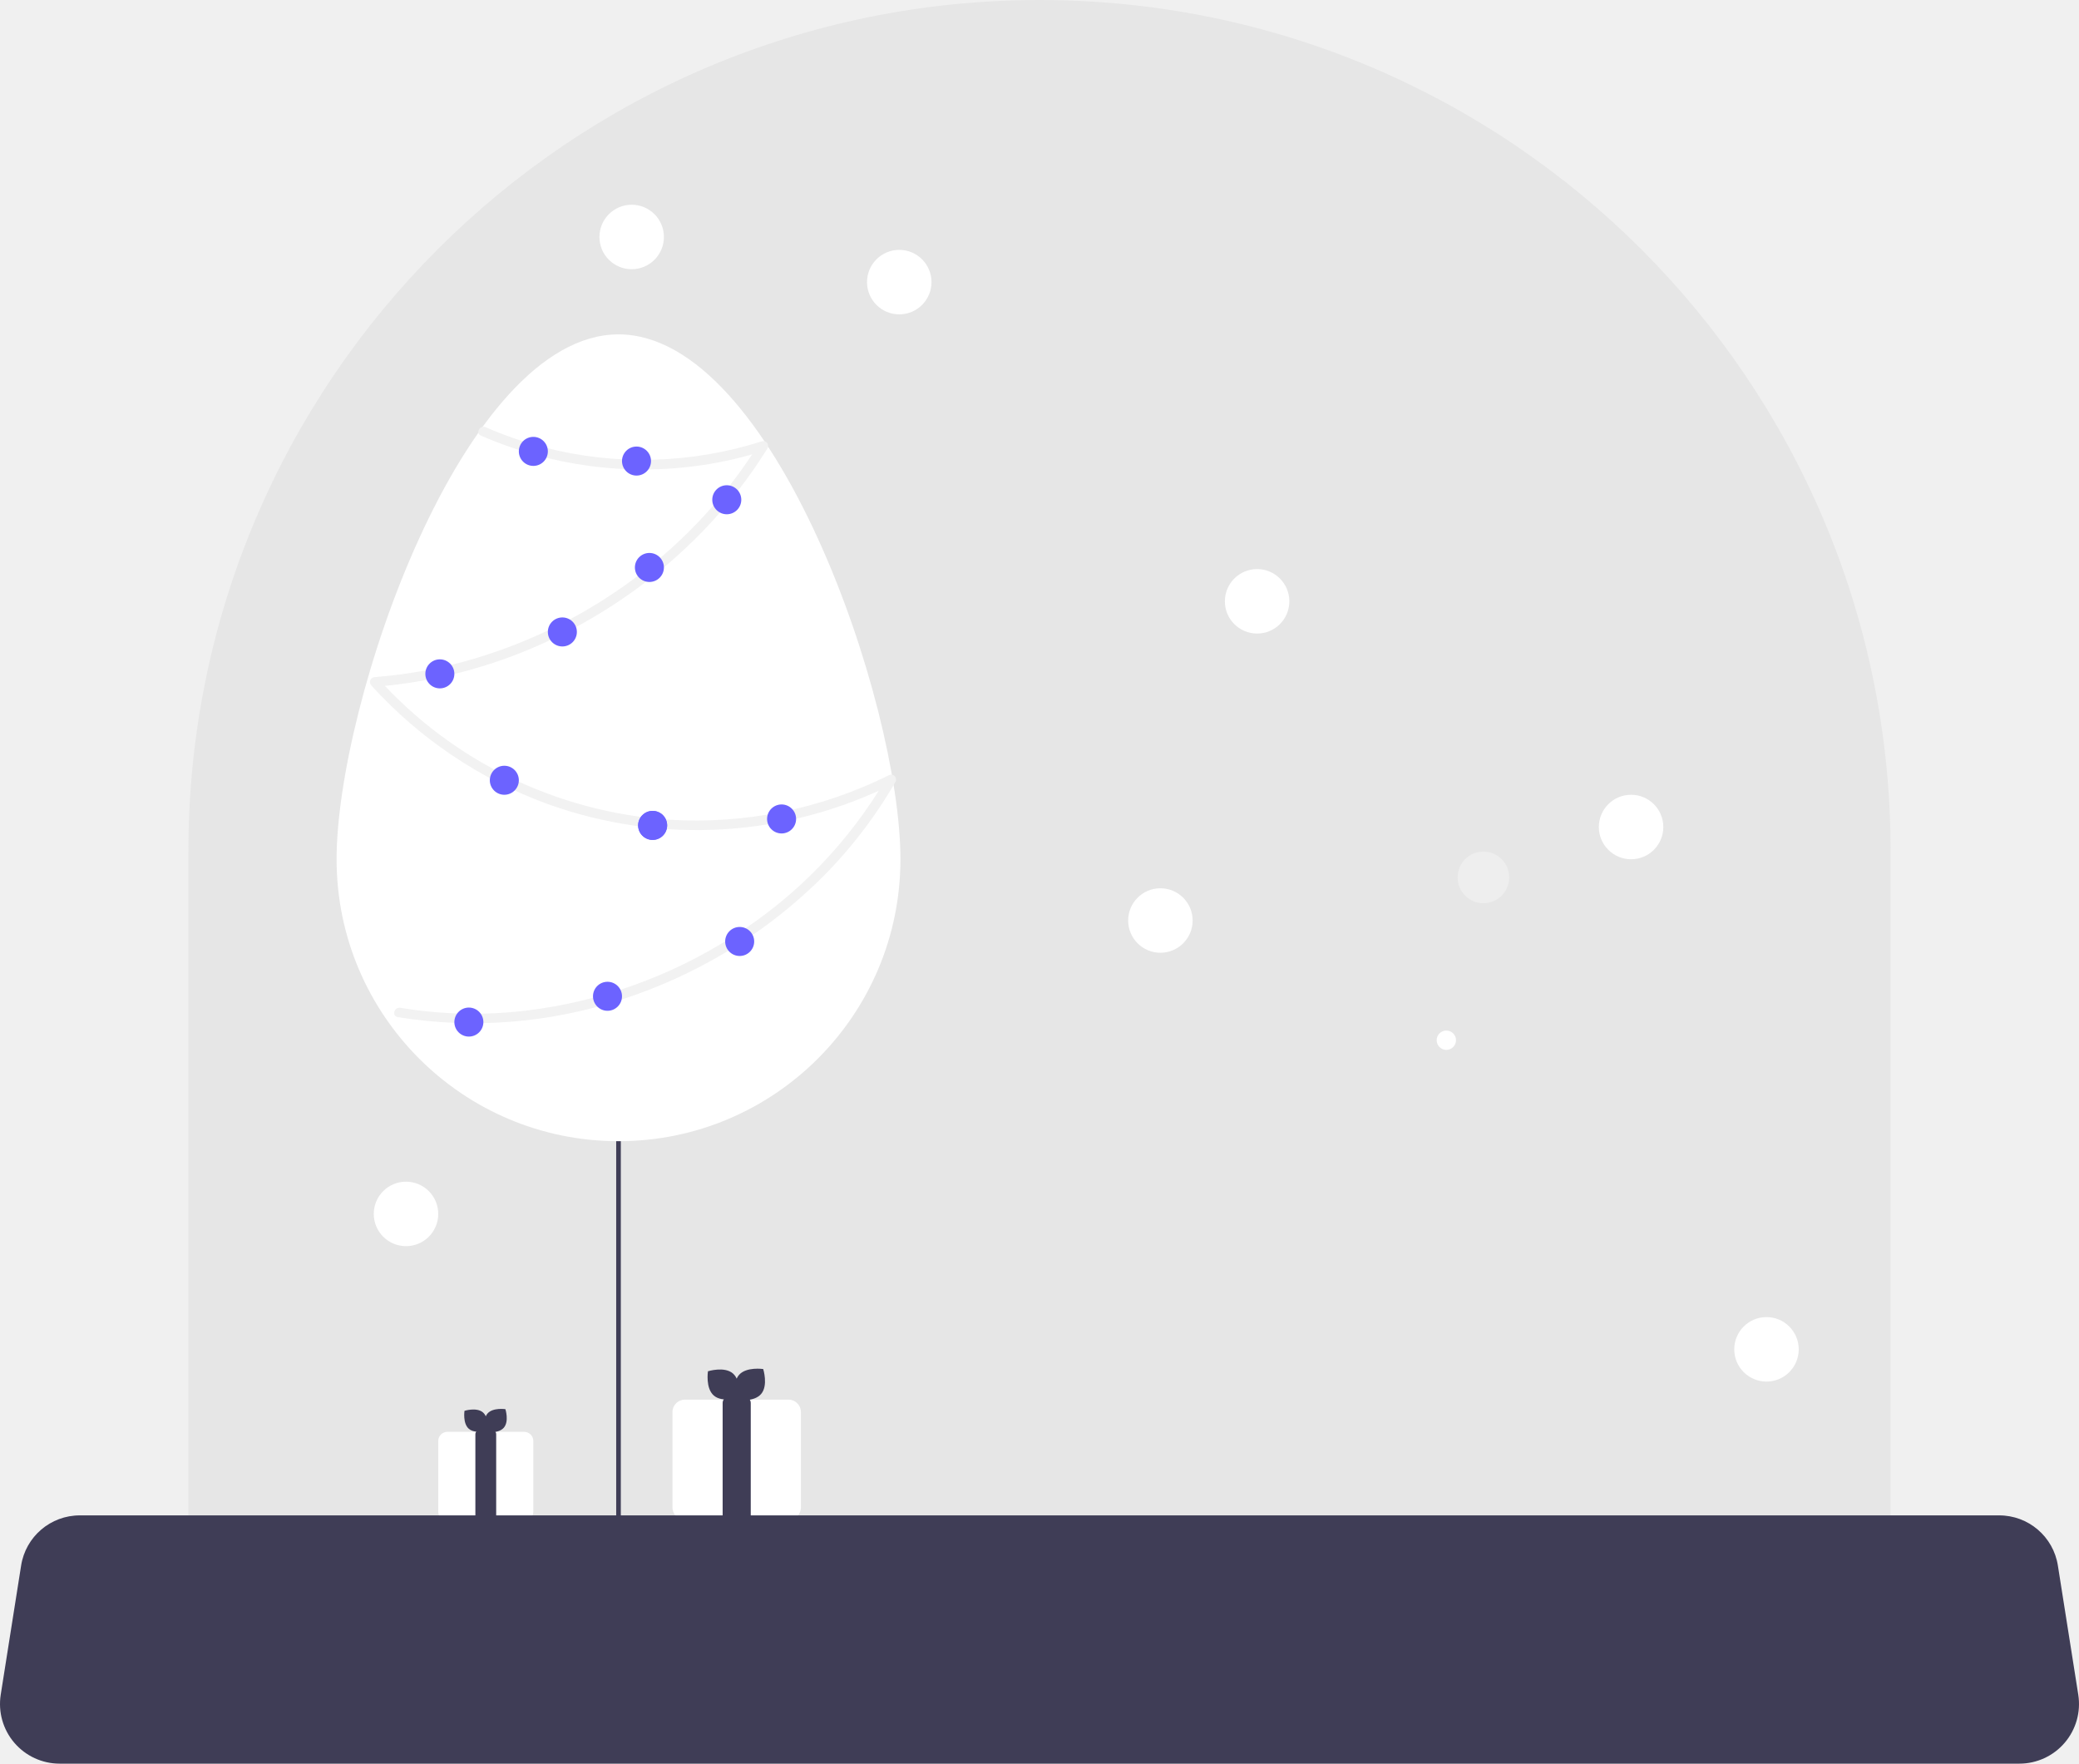
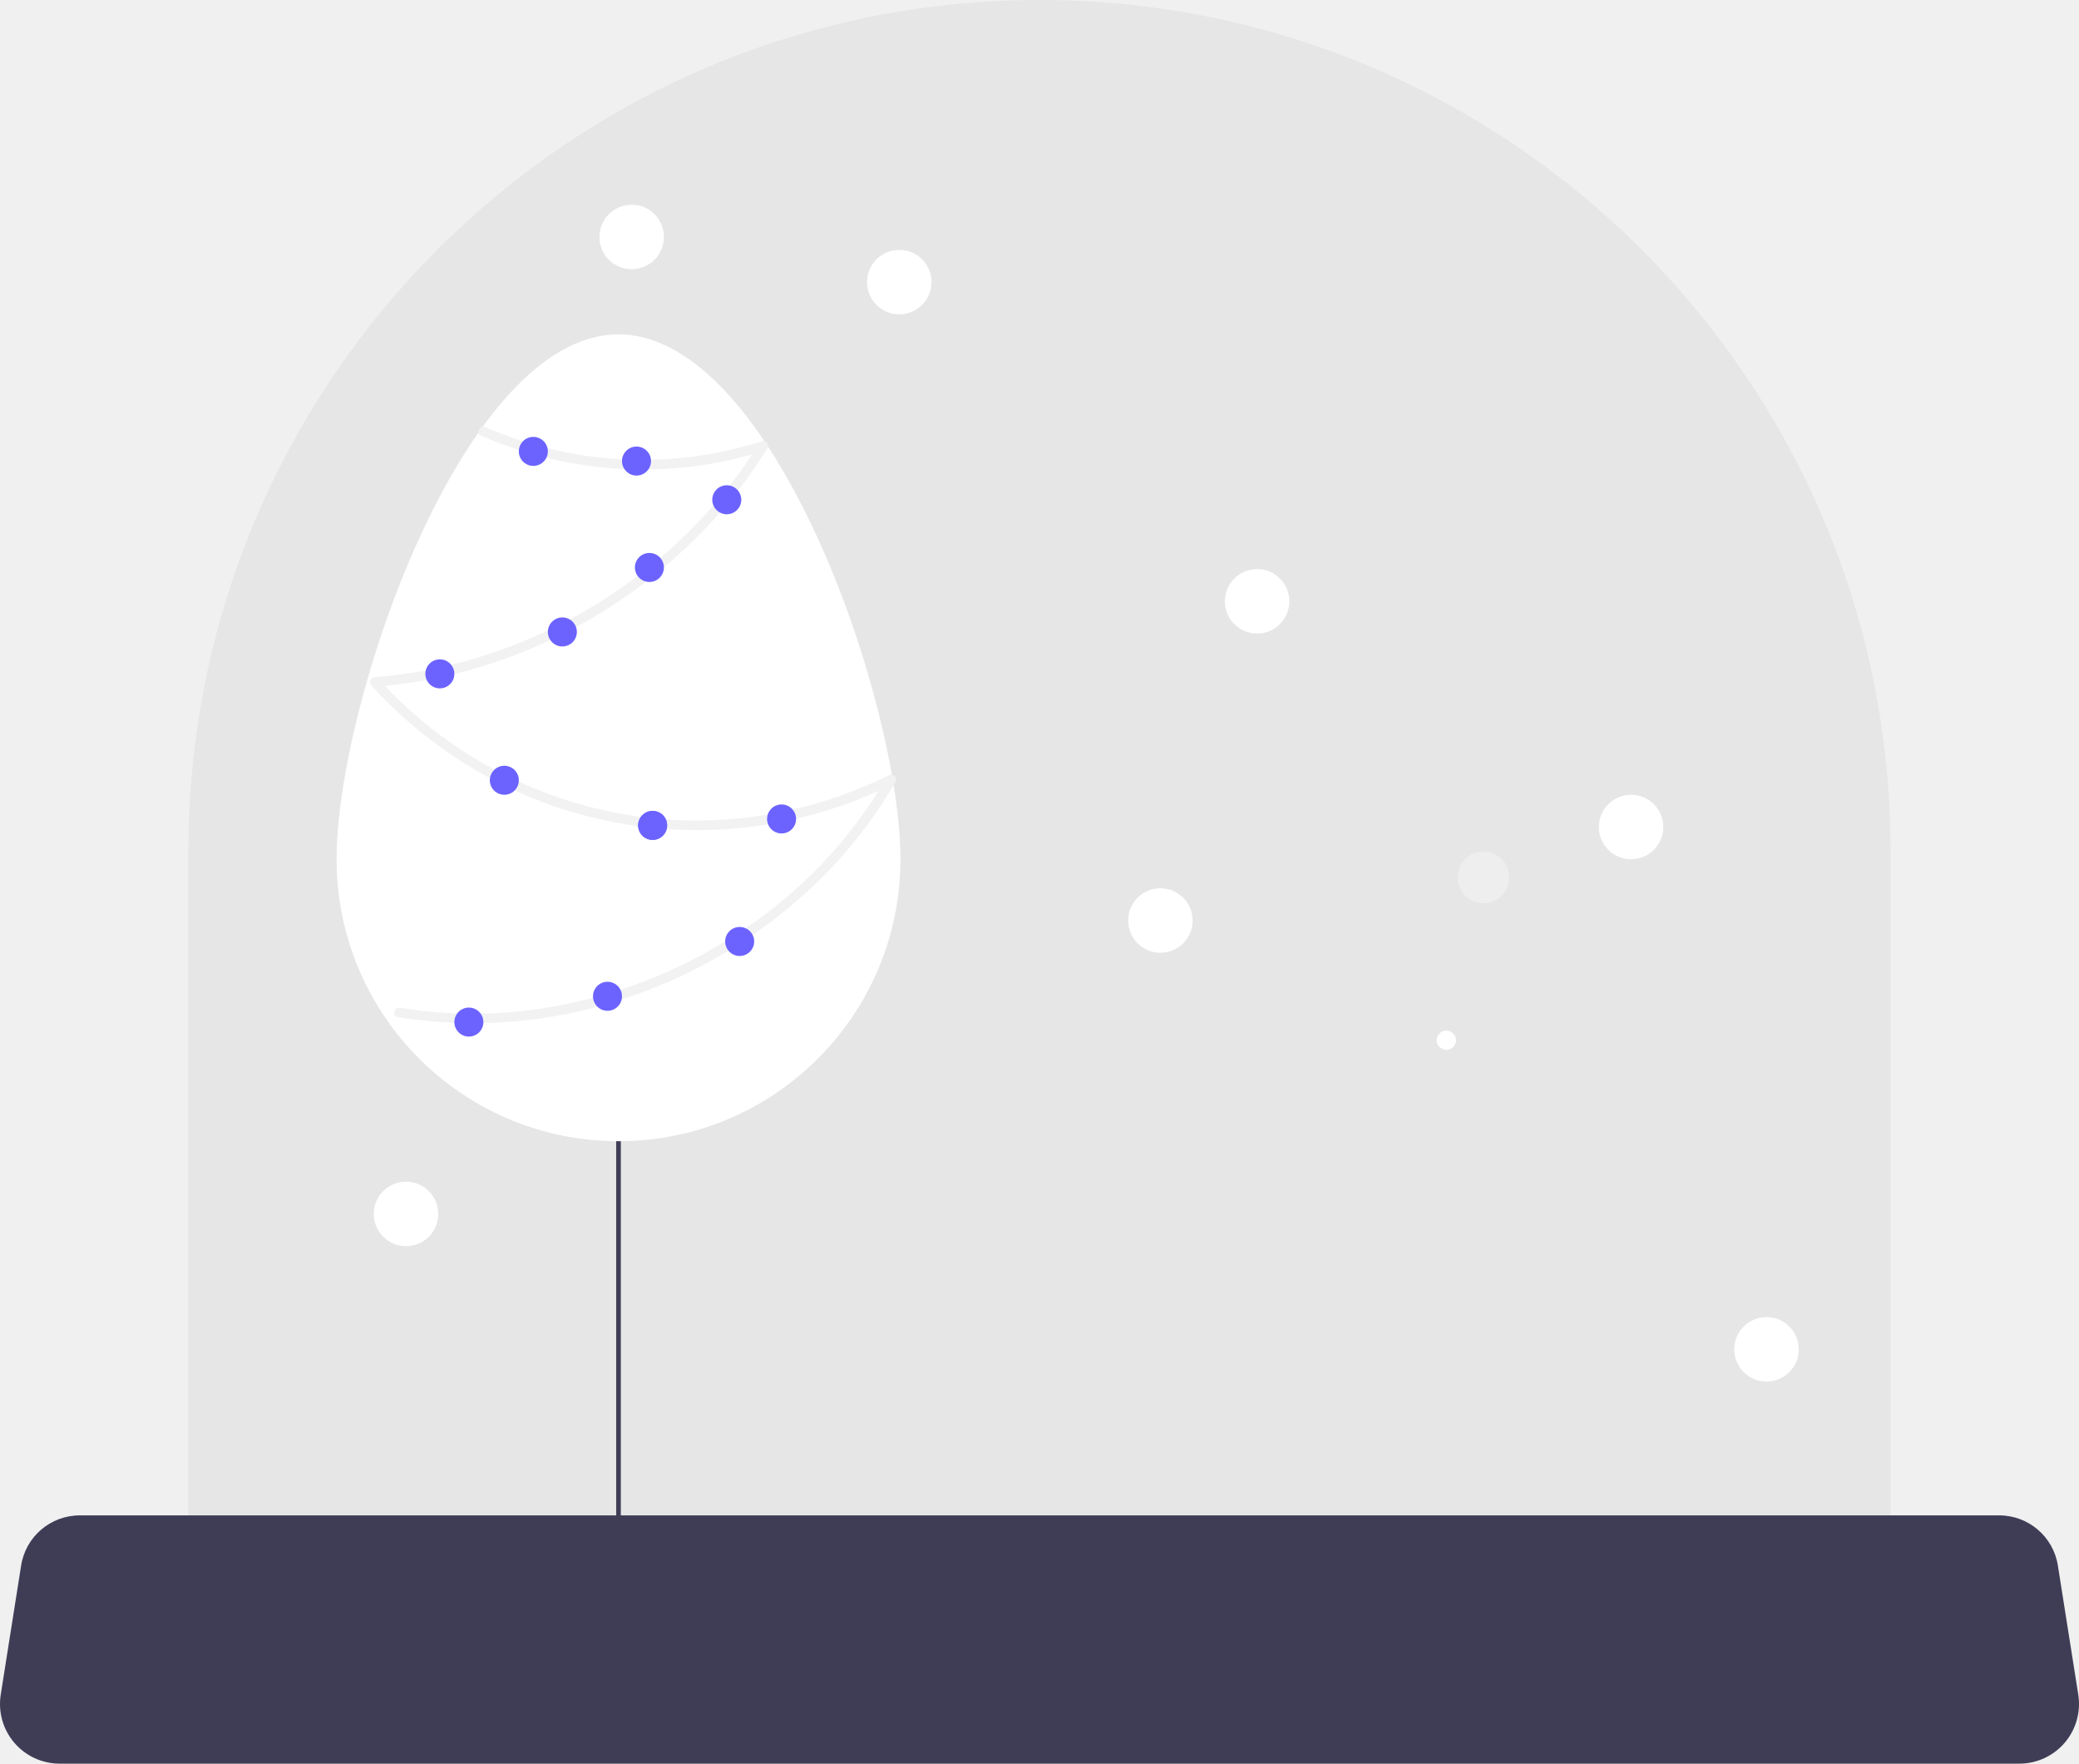
<svg xmlns="http://www.w3.org/2000/svg" id="b8d141af-1f4e-4f06-a7e8-23242045328b" data-name="Layer 1" width="644.872" height="547" viewBox="0 0 644.872 547">
  <path d="M864,665.5H336V440.5a264,264,0,0,1,528,0Z" transform="translate(-277.5641 -176.5)" fill="#e6e6e6" />
  <path d="M469.415,655.606a.719.719,0,0,0,.719-.719V353.599a.719.719,0,0,0-1.438,0V654.888A.719.719,0,0,0,469.415,655.606Z" transform="translate(-277.5641 -176.5)" fill="#3f3d56" />
  <path d="M556.864,442.999c0-48.264-39.152-162.791-87.448-162.791s-87.448,114.527-87.448,162.791a87.448,87.448,0,0,0,174.896,0Z" transform="translate(-277.5641 -176.5)" fill="#fff" />
  <path d="M426.707,311.588a125.554,125.554,0,0,0,68.862,9.149,121.118,121.118,0,0,0,19.17-4.481l-1.694-2.204a153.022,153.022,0,0,1-38.048,41.369,159.231,159.231,0,0,1-50.04,25.283,149.989,149.989,0,0,1-31.166,5.809,1.521,1.521,0,0,0-1.061,2.561,137.52,137.52,0,0,0,54.59,36.756A136.516,136.516,0,0,0,554.78,419.539l-2.052-2.052a144.154,144.154,0,0,1-47.667,49.384A153.187,153.187,0,0,1,440.465,489.977a139.484,139.484,0,0,1-38.745-.904c-1.889-.316-2.7,2.575-.798,2.893a147.359,147.359,0,0,0,69.793-5.575,156.562,156.562,0,0,0,60.163-36.081,142.338,142.338,0,0,0,24.439-31.309,1.512,1.512,0,0,0-2.052-2.052A134.481,134.481,0,0,1,484.945,430.727a133.62,133.62,0,0,1-90.094-43.775l-1.061,2.561a156.937,156.937,0,0,0,55.393-14.951A161.56,161.56,0,0,0,495.774,341.038a153.785,153.785,0,0,0,19.861-25.471,1.515,1.515,0,0,0-1.694-2.204,122.177,122.177,0,0,1-67.477,1.928,118.91,118.91,0,0,1-18.243-6.294c-1.751-.77-3.279,1.814-1.514,2.59Z" transform="translate(-277.5641 -176.5)" fill="#f2f2f2" />
  <circle cx="165.436" cy="140" r="4.5" fill="#6c63ff" />
  <circle cx="197.436" cy="143" r="4.5" fill="#6c63ff" />
  <circle cx="225.436" cy="155" r="4.5" fill="#6c63ff" />
  <circle cx="201.436" cy="176" r="4.5" fill="#6c63ff" />
  <circle cx="174.436" cy="196" r="4.5" fill="#6c63ff" />
  <circle cx="136.436" cy="209" r="4.5" fill="#6c63ff" />
  <circle cx="156.436" cy="242" r="4.5" fill="#6c63ff" />
  <circle cx="202.436" cy="256" r="4.5" fill="#6c63ff" />
  <circle cx="202.436" cy="256" r="4.5" fill="#6c63ff" />
  <circle cx="242.436" cy="254" r="4.5" fill="#6c63ff" />
  <circle cx="229.436" cy="292" r="4.5" fill="#6c63ff" />
  <circle cx="188.436" cy="309" r="4.5" fill="#6c63ff" />
  <circle cx="145.436" cy="317" r="4.5" fill="#6c63ff" />
  <circle cx="195.936" cy="73.5" r="10" fill="#fff" />
  <circle cx="505.936" cy="256.5" r="10" fill="#fff" />
  <circle cx="125.936" cy="376.5" r="10" fill="#fff" />
  <circle cx="278.936" cy="87.5" r="10" fill="#fff" />
  <circle cx="547.936" cy="418.5" r="10" fill="#fff" />
  <circle cx="359.936" cy="285.5" r="10" fill="#fff" />
  <circle cx="389.936" cy="186.5" r="10" fill="#fff" />
  <circle cx="460.131" cy="272.128" r="8" fill="#eee" />
  <circle cx="448.631" cy="322.628" r="3" fill="#fff" />
-   <path d="M522.163,647.874H489.986a3.831,3.831,0,0,1-3.827-3.827V614.43a3.831,3.831,0,0,1,3.827-3.827h32.177a3.831,3.831,0,0,1,3.827,3.827v29.618A3.831,3.831,0,0,1,522.163,647.874Z" transform="translate(-277.5641 -176.5)" fill="#fff" />
-   <path d="M508.409,649.055h-4.668a2.028,2.028,0,0,1-2.026-2.026V611.644a2.028,2.028,0,0,1,2.026-2.026h4.668a2.028,2.028,0,0,1,2.026,2.026v35.385A2.028,2.028,0,0,1,508.409,649.055Z" transform="translate(-277.5641 -176.5)" fill="#3f3d56" />
-   <path d="M504.889,602.469c2.641,2.266,1.832,7.54,1.832,7.54s-5.09,1.599-7.731-.667-1.832-7.54-1.832-7.54S502.248,600.202,504.889,602.469Z" transform="translate(-277.5641 -176.5)" fill="#3f3d56" />
-   <path d="M513.655,608.844c-2.258,2.648-7.534,1.856-7.534,1.856s-1.615-5.085.643-7.733,7.534-1.856,7.534-1.856S515.914,606.196,513.655,608.844Z" transform="translate(-277.5641 -176.5)" fill="#3f3d56" />
-   <path d="M440.157,648.181H416.333A2.837,2.837,0,0,1,413.5,645.347V623.419a2.837,2.837,0,0,1,2.833-2.833H440.157a2.837,2.837,0,0,1,2.833,2.833v21.928A2.837,2.837,0,0,1,440.157,648.181Z" transform="translate(-277.5641 -176.5)" fill="#fff" />
-   <path d="M429.973,649.055H426.517a1.502,1.502,0,0,1-1.5-1.5V621.357a1.502,1.502,0,0,1,1.5-1.5H429.973a1.502,1.502,0,0,1,1.5,1.5v26.199A1.502,1.502,0,0,1,429.973,649.055Z" transform="translate(-277.5641 -176.5)" fill="#3f3d56" />
-   <path d="M427.367,614.563c1.955,1.678,1.356,5.583,1.356,5.583s-3.769,1.184-5.724-.494-1.356-5.583-1.356-5.583S425.412,612.885,427.367,614.563Z" transform="translate(-277.5641 -176.5)" fill="#3f3d56" />
-   <path d="M433.858,619.283c-1.672,1.96-5.578,1.374-5.578,1.374s-1.196-3.765.476-5.725,5.578-1.374,5.578-1.374S435.53,617.323,433.858,619.283Z" transform="translate(-277.5641 -176.5)" fill="#3f3d56" />
  <path d="M903.935,723.5H296.065a18.5,18.5,0,0,1-18.274-21.385l6.316-40A18.413,18.413,0,0,1,302.381,646.5H897.619a18.414,18.414,0,0,1,18.274,15.615l6.316,40A18.5,18.5,0,0,1,903.935,723.5Z" transform="translate(-277.5641 -176.5)" fill="#3f3d56" />
</svg>
